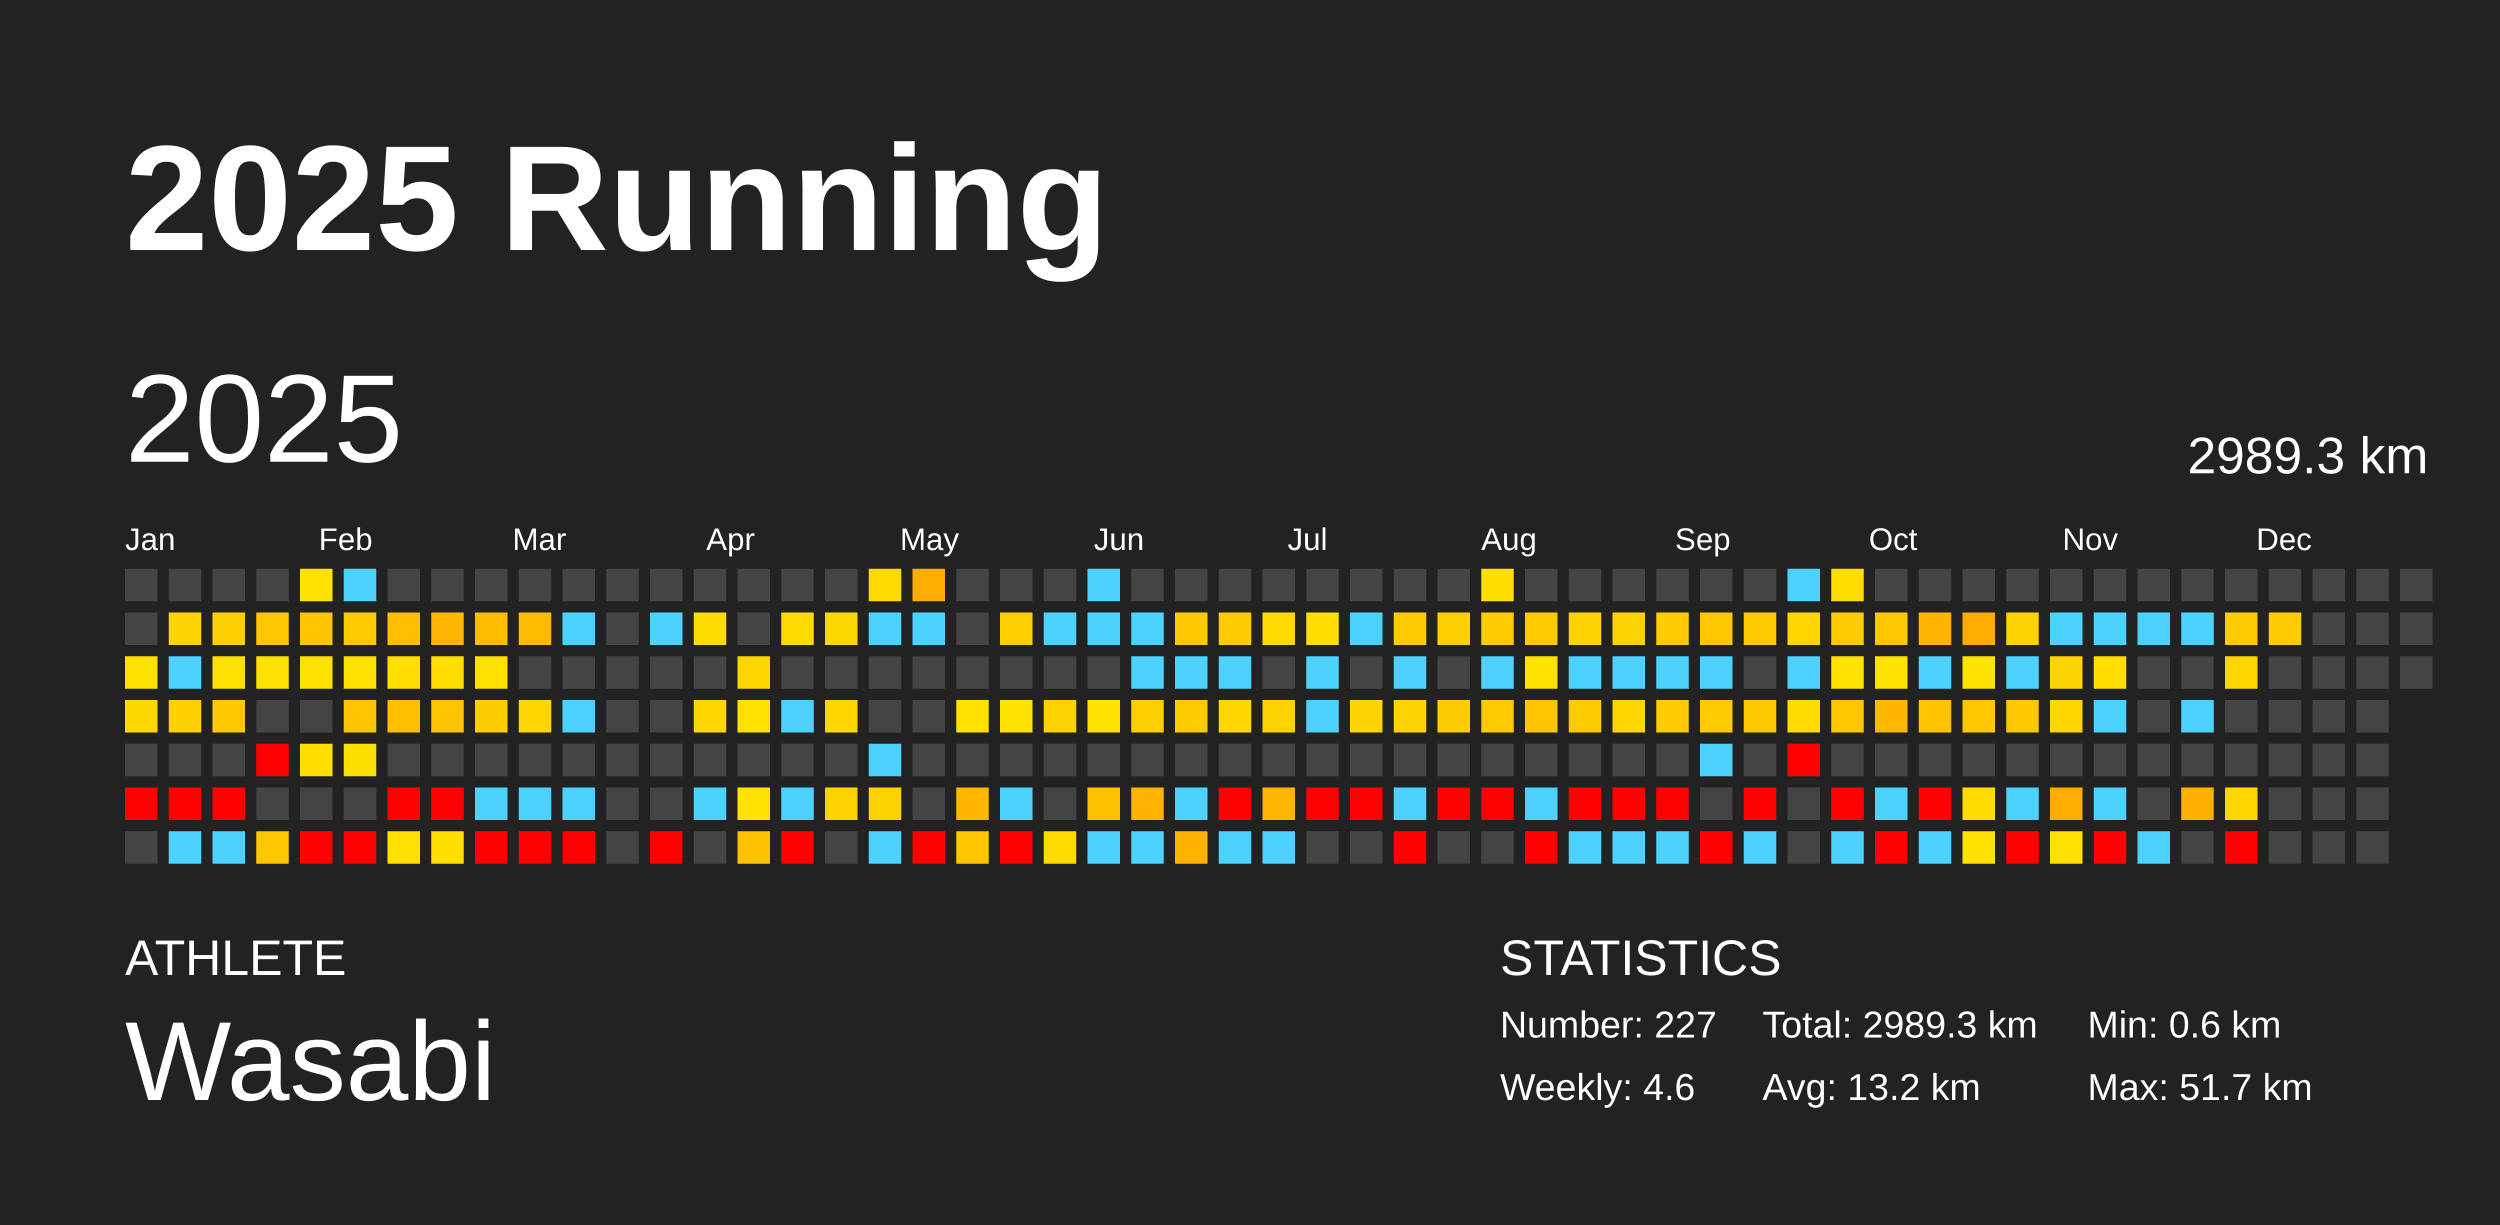
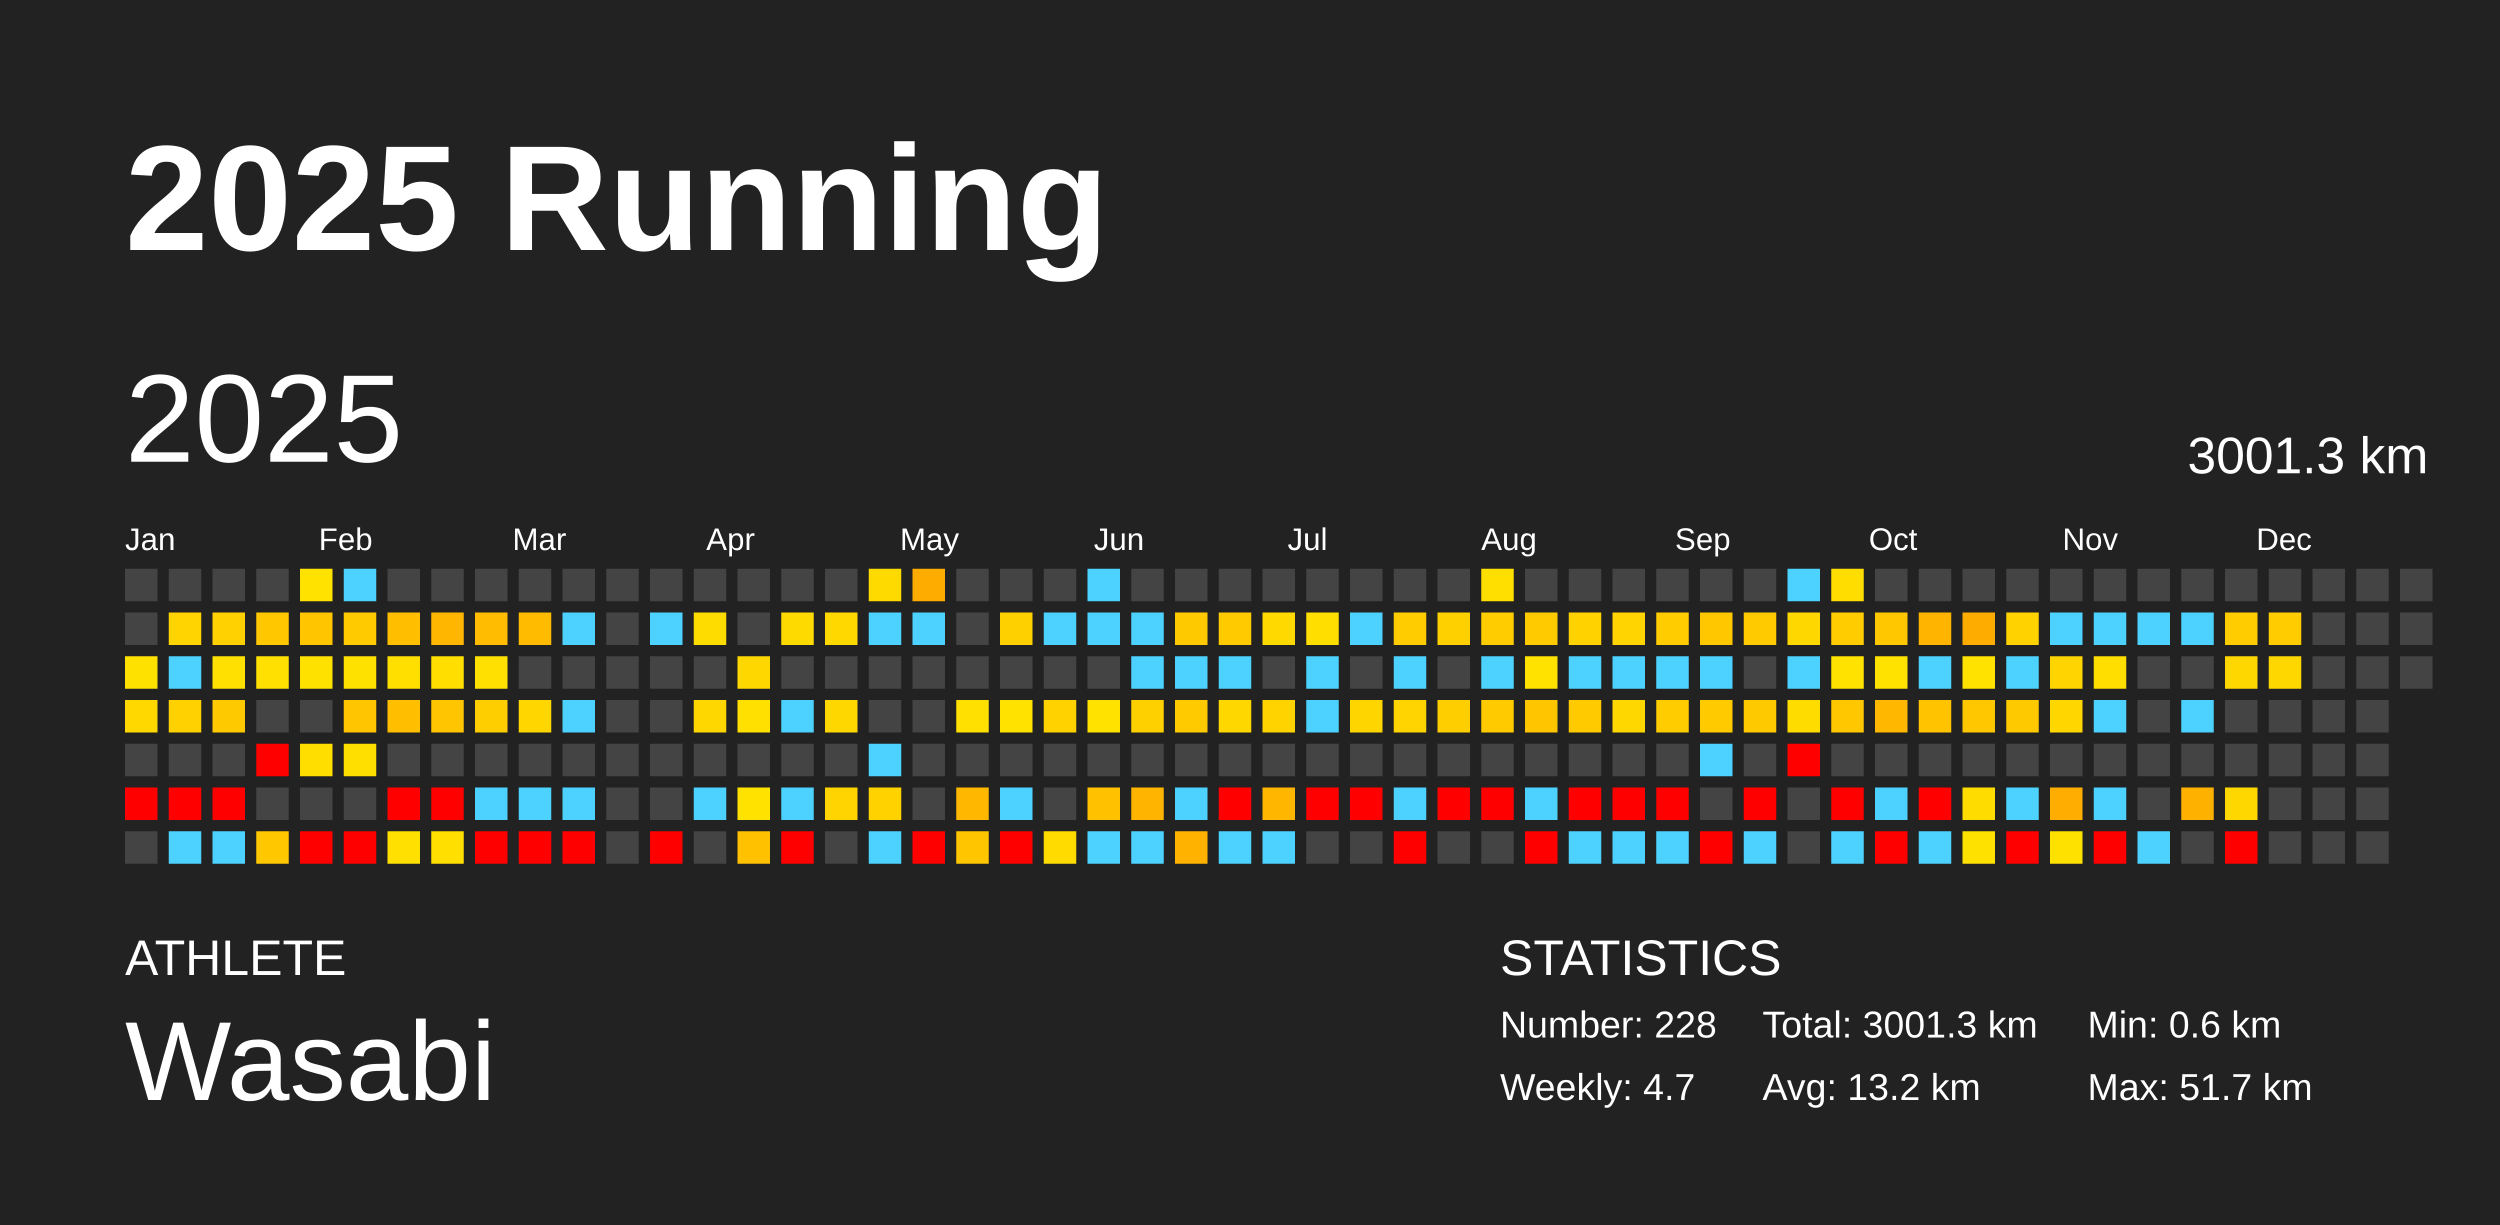
<svg xmlns="http://www.w3.org/2000/svg" baseProfile="full" height="98mm" version="1.1" viewBox="0,0,200,98" width="200mm">
  <defs />
  <rect fill="#222222" height="98" width="200" x="0" y="0" />
  <text fill="#FFFFFF" style="font-size:12px; font-family:Arial; font-weight:bold;" x="10" y="20">2025 Running</text>
  <text fill="#FFFFFF" style="font-size:4px; font-family:Arial" x="10" y="78">ATHLETE</text>
  <text fill="#FFFFFF" style="font-size:9px; font-family:Arial" x="10" y="88">Wasabi</text>
  <text fill="#FFFFFF" style="font-size:4px; font-family:Arial" x="120" y="78">STATISTICS</text>
-   <text fill="#FFFFFF" style="font-size:3px; font-family:Arial" x="120" y="83">Number: 227</text>
-   <text fill="#FFFFFF" style="font-size:3px; font-family:Arial" x="120" y="88">Weekly: 4.6</text>
-   <text fill="#FFFFFF" style="font-size:3px; font-family:Arial" x="141" y="83">Total: 2989.3 km</text>
+   <text fill="#FFFFFF" style="font-size:3px; font-family:Arial" x="120" y="83">Number: 228</text>
+   <text fill="#FFFFFF" style="font-size:3px; font-family:Arial" x="120" y="88">Weekly: 4.7</text>
+   <text fill="#FFFFFF" style="font-size:3px; font-family:Arial" x="141" y="83">Total: 3001.3 km</text>
  <text fill="#FFFFFF" style="font-size:3px; font-family:Arial" x="141" y="88">Avg: 13.2 km</text>
  <text fill="#FFFFFF" style="font-size:3px; font-family:Arial" x="167" y="83">Min: 0.6 km</text>
  <text fill="#FFFFFF" style="font-size:3px; font-family:Arial" x="167" y="88">Max: 51.7 km</text>
  <text dominant-baseline="hanging" fill="#FFFFFF" style="font-size:10.0px; font-family:Arial;" x="10" y="30">2025</text>
-   <text dominant-baseline="hanging" fill="#FFFFFF" style="font-size:4.125px; font-family:Arial;" x="175" y="35">2989.3 km</text>
+   <text dominant-baseline="hanging" fill="#FFFFFF" style="font-size:4.125px; font-family:Arial;" x="175" y="35">3001.3 km</text>
  <text fill="#FFFFFF" style="font-size:2.5px; font-family:Arial" x="10.0" y="44">Jan</text>
  <text fill="#FFFFFF" style="font-size:2.5px; font-family:Arial" x="25.5" y="44">Feb</text>
  <text fill="#FFFFFF" style="font-size:2.5px; font-family:Arial" x="41.0" y="44">Mar</text>
  <text fill="#FFFFFF" style="font-size:2.5px; font-family:Arial" x="56.5" y="44">Apr</text>
  <text fill="#FFFFFF" style="font-size:2.5px; font-family:Arial" x="72.0" y="44">May</text>
  <text fill="#FFFFFF" style="font-size:2.5px; font-family:Arial" x="87.5" y="44">Jun</text>
  <text fill="#FFFFFF" style="font-size:2.5px; font-family:Arial" x="103.0" y="44">Jul</text>
  <text fill="#FFFFFF" style="font-size:2.5px; font-family:Arial" x="118.5" y="44">Aug</text>
  <text fill="#FFFFFF" style="font-size:2.5px; font-family:Arial" x="134.0" y="44">Sep</text>
  <text fill="#FFFFFF" style="font-size:2.5px; font-family:Arial" x="149.5" y="44">Oct</text>
  <text fill="#FFFFFF" style="font-size:2.5px; font-family:Arial" x="165.0" y="44">Nov</text>
  <text fill="#FFFFFF" style="font-size:2.5px; font-family:Arial" x="180.5" y="44">Dec</text>
  <rect fill="#444444" height="2.6" width="2.6" x="10.0" y="45.5" />
  <rect fill="#444444" height="2.6" width="2.6" x="10.0" y="49.0" />
  <rect fill="#ffe100" height="2.6" width="2.6" x="10.0" y="52.5" />
  <rect fill="#ffd800" height="2.6" width="2.6" x="10.0" y="56.0" />
  <rect fill="#444444" height="2.6" width="2.6" x="10.0" y="59.5" />
  <rect fill="red" height="2.6" width="2.6" x="10.0" y="63.0" />
  <rect fill="#444444" height="2.6" width="2.6" x="10.0" y="66.5" />
  <rect fill="#444444" height="2.6" width="2.6" x="13.5" y="45.5" />
  <rect fill="#ffd400" height="2.6" width="2.6" x="13.5" y="49.0" />
  <rect fill="#4dd2ff" height="2.6" width="2.6" x="13.5" y="52.5" />
  <rect fill="#ffd100" height="2.6" width="2.6" x="13.5" y="56.0" />
  <rect fill="#444444" height="2.6" width="2.6" x="13.5" y="59.5" />
  <rect fill="red" height="2.6" width="2.6" x="13.5" y="63.0" />
  <rect fill="#4dd2ff" height="2.6" width="2.6" x="13.5" y="66.5" />
  <rect fill="#444444" height="2.6" width="2.6" x="17.0" y="45.5" />
  <rect fill="#ffd100" height="2.6" width="2.6" x="17.0" y="49.0" />
  <rect fill="#ffe000" height="2.6" width="2.6" x="17.0" y="52.5" />
  <rect fill="#ffc900" height="2.6" width="2.6" x="17.0" y="56.0" />
  <rect fill="#444444" height="2.6" width="2.6" x="17.0" y="59.5" />
  <rect fill="red" height="2.6" width="2.6" x="17.0" y="63.0" />
  <rect fill="#4dd2ff" height="2.6" width="2.6" x="17.0" y="66.5" />
  <rect fill="#444444" height="2.6" width="2.6" x="20.5" y="45.5" />
  <rect fill="#ffc700" height="2.6" width="2.6" x="20.5" y="49.0" />
  <rect fill="#ffe000" height="2.6" width="2.6" x="20.5" y="52.5" />
  <rect fill="#444444" height="2.6" width="2.6" x="20.5" y="56.0" />
  <rect fill="red" height="2.6" width="2.6" x="20.5" y="59.5" />
  <rect fill="#444444" height="2.6" width="2.6" x="20.5" y="63.0" />
  <rect fill="#ffc700" height="2.6" width="2.6" x="20.5" y="66.5" />
  <rect fill="#ffe200" height="2.6" width="2.6" x="24.0" y="45.5" />
  <rect fill="#ffc600" height="2.6" width="2.6" x="24.0" y="49.0" />
  <rect fill="#ffe100" height="2.6" width="2.6" x="24.0" y="52.5" />
  <rect fill="#444444" height="2.6" width="2.6" x="24.0" y="56.0" />
  <rect fill="#ffde00" height="2.6" width="2.6" x="24.0" y="59.5" />
  <rect fill="#444444" height="2.6" width="2.6" x="24.0" y="63.0" />
  <rect fill="red" height="2.6" width="2.6" x="24.0" y="66.5" />
  <rect fill="#4dd2ff" height="2.6" width="2.6" x="27.5" y="45.5" />
  <rect fill="#ffca00" height="2.6" width="2.6" x="27.5" y="49.0" />
  <rect fill="#ffe100" height="2.6" width="2.6" x="27.5" y="52.5" />
  <rect fill="#ffc500" height="2.6" width="2.6" x="27.5" y="56.0" />
  <rect fill="#ffdf00" height="2.6" width="2.6" x="27.5" y="59.5" />
  <rect fill="#444444" height="2.6" width="2.6" x="27.5" y="63.0" />
  <rect fill="red" height="2.6" width="2.6" x="27.5" y="66.5" />
  <rect fill="#444444" height="2.6" width="2.6" x="31.0" y="45.5" />
  <rect fill="#ffbe00" height="2.6" width="2.6" x="31.0" y="49.0" />
  <rect fill="#ffdf00" height="2.6" width="2.6" x="31.0" y="52.5" />
  <rect fill="#ffbe00" height="2.6" width="2.6" x="31.0" y="56.0" />
  <rect fill="#444444" height="2.6" width="2.6" x="31.0" y="59.5" />
  <rect fill="red" height="2.6" width="2.6" x="31.0" y="63.0" />
  <rect fill="#ffe000" height="2.6" width="2.6" x="31.0" y="66.5" />
  <rect fill="#444444" height="2.6" width="2.6" x="34.5" y="45.5" />
  <rect fill="#ffb600" height="2.6" width="2.6" x="34.5" y="49.0" />
  <rect fill="#ffde00" height="2.6" width="2.6" x="34.5" y="52.5" />
  <rect fill="#ffc500" height="2.6" width="2.6" x="34.5" y="56.0" />
  <rect fill="#444444" height="2.6" width="2.6" x="34.5" y="59.5" />
  <rect fill="red" height="2.6" width="2.6" x="34.5" y="63.0" />
  <rect fill="#ffdf00" height="2.6" width="2.6" x="34.5" y="66.5" />
  <rect fill="#444444" height="2.6" width="2.6" x="38.0" y="45.5" />
  <rect fill="#ffbc00" height="2.6" width="2.6" x="38.0" y="49.0" />
  <rect fill="#ffe000" height="2.6" width="2.6" x="38.0" y="52.5" />
  <rect fill="#ffce00" height="2.6" width="2.6" x="38.0" y="56.0" />
  <rect fill="#444444" height="2.6" width="2.6" x="38.0" y="59.5" />
  <rect fill="#4dd2ff" height="2.6" width="2.6" x="38.0" y="63.0" />
  <rect fill="red" height="2.6" width="2.6" x="38.0" y="66.5" />
  <rect fill="#444444" height="2.6" width="2.6" x="41.5" y="45.5" />
  <rect fill="#ffbb00" height="2.6" width="2.6" x="41.5" y="49.0" />
  <rect fill="#444444" height="2.6" width="2.6" x="41.5" y="52.5" />
  <rect fill="#ffd600" height="2.6" width="2.6" x="41.5" y="56.0" />
  <rect fill="#444444" height="2.6" width="2.6" x="41.5" y="59.5" />
  <rect fill="#4dd2ff" height="2.6" width="2.6" x="41.5" y="63.0" />
  <rect fill="red" height="2.6" width="2.6" x="41.5" y="66.5" />
  <rect fill="#444444" height="2.6" width="2.6" x="45.0" y="45.5" />
  <rect fill="#4dd2ff" height="2.6" width="2.6" x="45.0" y="49.0" />
  <rect fill="#444444" height="2.6" width="2.6" x="45.0" y="52.5" />
  <rect fill="#4dd2ff" height="2.6" width="2.6" x="45.0" y="56.0" />
  <rect fill="#444444" height="2.6" width="2.6" x="45.0" y="59.5" />
  <rect fill="#4dd2ff" height="2.6" width="2.6" x="45.0" y="63.0" />
  <rect fill="red" height="2.6" width="2.6" x="45.0" y="66.5" />
  <rect fill="#444444" height="2.6" width="2.6" x="48.5" y="45.5" />
  <rect fill="#444444" height="2.6" width="2.6" x="48.5" y="49.0" />
  <rect fill="#444444" height="2.6" width="2.6" x="48.5" y="52.5" />
  <rect fill="#444444" height="2.6" width="2.6" x="48.5" y="56.0" />
  <rect fill="#444444" height="2.6" width="2.6" x="48.5" y="59.5" />
  <rect fill="#444444" height="2.6" width="2.6" x="48.5" y="63.0" />
  <rect fill="#444444" height="2.6" width="2.6" x="48.5" y="66.5" />
  <rect fill="#444444" height="2.6" width="2.6" x="52.0" y="45.5" />
  <rect fill="#4dd2ff" height="2.6" width="2.6" x="52.0" y="49.0" />
  <rect fill="#444444" height="2.6" width="2.6" x="52.0" y="52.5" />
  <rect fill="#444444" height="2.6" width="2.6" x="52.0" y="56.0" />
  <rect fill="#444444" height="2.6" width="2.6" x="52.0" y="59.5" />
  <rect fill="#444444" height="2.6" width="2.6" x="52.0" y="63.0" />
  <rect fill="red" height="2.6" width="2.6" x="52.0" y="66.5" />
  <rect fill="#444444" height="2.6" width="2.6" x="55.5" y="45.5" />
  <rect fill="#ffdc00" height="2.6" width="2.6" x="55.5" y="49.0" />
  <rect fill="#444444" height="2.6" width="2.6" x="55.5" y="52.5" />
  <rect fill="#ffd700" height="2.6" width="2.6" x="55.5" y="56.0" />
  <rect fill="#444444" height="2.6" width="2.6" x="55.5" y="59.5" />
  <rect fill="#4dd2ff" height="2.6" width="2.6" x="55.5" y="63.0" />
  <rect fill="#444444" height="2.6" width="2.6" x="55.5" y="66.5" />
  <rect fill="#444444" height="2.6" width="2.6" x="59.0" y="45.5" />
  <rect fill="#444444" height="2.6" width="2.6" x="59.0" y="49.0" />
  <rect fill="#ffd700" height="2.6" width="2.6" x="59.0" y="52.5" />
  <rect fill="#ffe000" height="2.6" width="2.6" x="59.0" y="56.0" />
  <rect fill="#444444" height="2.6" width="2.6" x="59.0" y="59.5" />
  <rect fill="#ffe200" height="2.6" width="2.6" x="59.0" y="63.0" />
  <rect fill="#ffc100" height="2.6" width="2.6" x="59.0" y="66.5" />
  <rect fill="#444444" height="2.6" width="2.6" x="62.5" y="45.5" />
  <rect fill="#ffda00" height="2.6" width="2.6" x="62.5" y="49.0" />
  <rect fill="#444444" height="2.6" width="2.6" x="62.5" y="52.5" />
  <rect fill="#4dd2ff" height="2.6" width="2.6" x="62.5" y="56.0" />
  <rect fill="#444444" height="2.6" width="2.6" x="62.5" y="59.5" />
  <rect fill="#4dd2ff" height="2.6" width="2.6" x="62.5" y="63.0" />
  <rect fill="red" height="2.6" width="2.6" x="62.5" y="66.5" />
  <rect fill="#444444" height="2.6" width="2.6" x="66.0" y="45.5" />
  <rect fill="#ffd800" height="2.6" width="2.6" x="66.0" y="49.0" />
  <rect fill="#444444" height="2.6" width="2.6" x="66.0" y="52.5" />
  <rect fill="#ffd700" height="2.6" width="2.6" x="66.0" y="56.0" />
  <rect fill="#444444" height="2.6" width="2.6" x="66.0" y="59.5" />
  <rect fill="#ffd400" height="2.6" width="2.6" x="66.0" y="63.0" />
  <rect fill="#444444" height="2.6" width="2.6" x="66.0" y="66.5" />
  <rect fill="#ffda00" height="2.6" width="2.6" x="69.5" y="45.5" />
  <rect fill="#4dd2ff" height="2.6" width="2.6" x="69.5" y="49.0" />
  <rect fill="#444444" height="2.6" width="2.6" x="69.5" y="52.5" />
  <rect fill="#444444" height="2.6" width="2.6" x="69.5" y="56.0" />
  <rect fill="#4dd2ff" height="2.6" width="2.6" x="69.5" y="59.5" />
  <rect fill="#ffd200" height="2.6" width="2.6" x="69.5" y="63.0" />
  <rect fill="#4dd2ff" height="2.6" width="2.6" x="69.5" y="66.5" />
  <rect fill="#ffac00" height="2.6" width="2.6" x="73.0" y="45.5" />
  <rect fill="#4dd2ff" height="2.6" width="2.6" x="73.0" y="49.0" />
  <rect fill="#444444" height="2.6" width="2.6" x="73.0" y="52.5" />
  <rect fill="#444444" height="2.6" width="2.6" x="73.0" y="56.0" />
  <rect fill="#444444" height="2.6" width="2.6" x="73.0" y="59.5" />
  <rect fill="#444444" height="2.6" width="2.6" x="73.0" y="63.0" />
  <rect fill="red" height="2.6" width="2.6" x="73.0" y="66.5" />
  <rect fill="#444444" height="2.6" width="2.6" x="76.5" y="45.5" />
  <rect fill="#444444" height="2.6" width="2.6" x="76.5" y="49.0" />
  <rect fill="#444444" height="2.6" width="2.6" x="76.5" y="52.5" />
  <rect fill="#ffe000" height="2.6" width="2.6" x="76.5" y="56.0" />
  <rect fill="#444444" height="2.6" width="2.6" x="76.5" y="59.5" />
  <rect fill="#ffb700" height="2.6" width="2.6" x="76.5" y="63.0" />
  <rect fill="#ffc600" height="2.6" width="2.6" x="76.5" y="66.5" />
  <rect fill="#444444" height="2.6" width="2.6" x="80.0" y="45.5" />
  <rect fill="#ffd000" height="2.6" width="2.6" x="80.0" y="49.0" />
  <rect fill="#444444" height="2.6" width="2.6" x="80.0" y="52.5" />
  <rect fill="#ffe200" height="2.6" width="2.6" x="80.0" y="56.0" />
  <rect fill="#444444" height="2.6" width="2.6" x="80.0" y="59.5" />
  <rect fill="#4dd2ff" height="2.6" width="2.6" x="80.0" y="63.0" />
  <rect fill="red" height="2.6" width="2.6" x="80.0" y="66.5" />
  <rect fill="#444444" height="2.6" width="2.6" x="83.5" y="45.5" />
  <rect fill="#4dd2ff" height="2.6" width="2.6" x="83.5" y="49.0" />
  <rect fill="#444444" height="2.6" width="2.6" x="83.5" y="52.5" />
  <rect fill="#ffd200" height="2.6" width="2.6" x="83.5" y="56.0" />
  <rect fill="#444444" height="2.6" width="2.6" x="83.5" y="59.5" />
  <rect fill="#444444" height="2.6" width="2.6" x="83.5" y="63.0" />
  <rect fill="#ffdb00" height="2.6" width="2.6" x="83.5" y="66.5" />
  <rect fill="#4dd2ff" height="2.6" width="2.6" x="87.0" y="45.5" />
  <rect fill="#4dd2ff" height="2.6" width="2.6" x="87.0" y="49.0" />
  <rect fill="#444444" height="2.6" width="2.6" x="87.0" y="52.5" />
  <rect fill="#ffe200" height="2.6" width="2.6" x="87.0" y="56.0" />
  <rect fill="#444444" height="2.6" width="2.6" x="87.0" y="59.5" />
  <rect fill="#ffc100" height="2.6" width="2.6" x="87.0" y="63.0" />
  <rect fill="#4dd2ff" height="2.6" width="2.6" x="87.0" y="66.5" />
  <rect fill="#444444" height="2.6" width="2.6" x="90.5" y="45.5" />
  <rect fill="#4dd2ff" height="2.6" width="2.6" x="90.5" y="49.0" />
  <rect fill="#4dd2ff" height="2.6" width="2.6" x="90.5" y="52.5" />
  <rect fill="#ffd000" height="2.6" width="2.6" x="90.5" y="56.0" />
  <rect fill="#444444" height="2.6" width="2.6" x="90.5" y="59.5" />
  <rect fill="#ffb400" height="2.6" width="2.6" x="90.5" y="63.0" />
  <rect fill="#4dd2ff" height="2.6" width="2.6" x="90.5" y="66.5" />
  <rect fill="#444444" height="2.6" width="2.6" x="94.0" y="45.5" />
  <rect fill="#ffc900" height="2.6" width="2.6" x="94.0" y="49.0" />
  <rect fill="#4dd2ff" height="2.6" width="2.6" x="94.0" y="52.5" />
  <rect fill="#ffcb00" height="2.6" width="2.6" x="94.0" y="56.0" />
  <rect fill="#444444" height="2.6" width="2.6" x="94.0" y="59.5" />
  <rect fill="#4dd2ff" height="2.6" width="2.6" x="94.0" y="63.0" />
  <rect fill="#ffb300" height="2.6" width="2.6" x="94.0" y="66.5" />
  <rect fill="#444444" height="2.6" width="2.6" x="97.5" y="45.5" />
  <rect fill="#ffca00" height="2.6" width="2.6" x="97.5" y="49.0" />
  <rect fill="#4dd2ff" height="2.6" width="2.6" x="97.5" y="52.5" />
  <rect fill="#ffd700" height="2.6" width="2.6" x="97.5" y="56.0" />
  <rect fill="#444444" height="2.6" width="2.6" x="97.5" y="59.5" />
  <rect fill="red" height="2.6" width="2.6" x="97.5" y="63.0" />
  <rect fill="#4dd2ff" height="2.6" width="2.6" x="97.5" y="66.5" />
  <rect fill="#444444" height="2.6" width="2.6" x="101.0" y="45.5" />
  <rect fill="#ffd900" height="2.6" width="2.6" x="101.0" y="49.0" />
  <rect fill="#444444" height="2.6" width="2.6" x="101.0" y="52.5" />
  <rect fill="#ffd300" height="2.6" width="2.6" x="101.0" y="56.0" />
  <rect fill="#444444" height="2.6" width="2.6" x="101.0" y="59.5" />
  <rect fill="#ffb600" height="2.6" width="2.6" x="101.0" y="63.0" />
  <rect fill="#4dd2ff" height="2.6" width="2.6" x="101.0" y="66.5" />
  <rect fill="#444444" height="2.6" width="2.6" x="104.5" y="45.5" />
  <rect fill="#ffde00" height="2.6" width="2.6" x="104.5" y="49.0" />
  <rect fill="#4dd2ff" height="2.6" width="2.6" x="104.5" y="52.5" />
  <rect fill="#4dd2ff" height="2.6" width="2.6" x="104.5" y="56.0" />
  <rect fill="#444444" height="2.6" width="2.6" x="104.5" y="59.5" />
  <rect fill="red" height="2.6" width="2.6" x="104.5" y="63.0" />
  <rect fill="#444444" height="2.6" width="2.6" x="104.5" y="66.5" />
  <rect fill="#444444" height="2.6" width="2.6" x="108.0" y="45.5" />
  <rect fill="#4dd2ff" height="2.6" width="2.6" x="108.0" y="49.0" />
  <rect fill="#444444" height="2.6" width="2.6" x="108.0" y="52.5" />
  <rect fill="#ffd500" height="2.6" width="2.6" x="108.0" y="56.0" />
  <rect fill="#444444" height="2.6" width="2.6" x="108.0" y="59.5" />
  <rect fill="red" height="2.6" width="2.6" x="108.0" y="63.0" />
  <rect fill="#444444" height="2.6" width="2.6" x="108.0" y="66.5" />
  <rect fill="#444444" height="2.6" width="2.6" x="111.5" y="45.5" />
  <rect fill="#ffcc00" height="2.6" width="2.6" x="111.5" y="49.0" />
  <rect fill="#4dd2ff" height="2.6" width="2.6" x="111.5" y="52.5" />
  <rect fill="#ffd400" height="2.6" width="2.6" x="111.5" y="56.0" />
  <rect fill="#444444" height="2.6" width="2.6" x="111.5" y="59.5" />
  <rect fill="#4dd2ff" height="2.6" width="2.6" x="111.5" y="63.0" />
  <rect fill="red" height="2.6" width="2.6" x="111.5" y="66.5" />
  <rect fill="#444444" height="2.6" width="2.6" x="115.0" y="45.5" />
  <rect fill="#ffd000" height="2.6" width="2.6" x="115.0" y="49.0" />
  <rect fill="#444444" height="2.6" width="2.6" x="115.0" y="52.5" />
  <rect fill="#ffce00" height="2.6" width="2.6" x="115.0" y="56.0" />
  <rect fill="#444444" height="2.6" width="2.6" x="115.0" y="59.5" />
  <rect fill="red" height="2.6" width="2.6" x="115.0" y="63.0" />
  <rect fill="#444444" height="2.6" width="2.6" x="115.0" y="66.5" />
  <rect fill="#ffdf00" height="2.6" width="2.6" x="118.5" y="45.5" />
  <rect fill="#ffcc00" height="2.6" width="2.6" x="118.5" y="49.0" />
  <rect fill="#4dd2ff" height="2.6" width="2.6" x="118.5" y="52.5" />
  <rect fill="#ffca00" height="2.6" width="2.6" x="118.5" y="56.0" />
  <rect fill="#444444" height="2.6" width="2.6" x="118.5" y="59.5" />
  <rect fill="red" height="2.6" width="2.6" x="118.5" y="63.0" />
  <rect fill="#444444" height="2.6" width="2.6" x="118.5" y="66.5" />
  <rect fill="#444444" height="2.6" width="2.6" x="122.0" y="45.5" />
  <rect fill="#ffcb00" height="2.6" width="2.6" x="122.0" y="49.0" />
  <rect fill="#ffe200" height="2.6" width="2.6" x="122.0" y="52.5" />
  <rect fill="#ffc600" height="2.6" width="2.6" x="122.0" y="56.0" />
  <rect fill="#444444" height="2.6" width="2.6" x="122.0" y="59.5" />
  <rect fill="#4dd2ff" height="2.6" width="2.6" x="122.0" y="63.0" />
  <rect fill="red" height="2.6" width="2.6" x="122.0" y="66.5" />
  <rect fill="#444444" height="2.6" width="2.6" x="125.5" y="45.5" />
  <rect fill="#ffd200" height="2.6" width="2.6" x="125.5" y="49.0" />
  <rect fill="#4dd2ff" height="2.6" width="2.6" x="125.5" y="52.5" />
  <rect fill="#ffca00" height="2.6" width="2.6" x="125.5" y="56.0" />
  <rect fill="#444444" height="2.6" width="2.6" x="125.5" y="59.5" />
  <rect fill="red" height="2.6" width="2.6" x="125.5" y="63.0" />
  <rect fill="#4dd2ff" height="2.6" width="2.6" x="125.5" y="66.5" />
  <rect fill="#444444" height="2.6" width="2.6" x="129.0" y="45.5" />
  <rect fill="#ffd400" height="2.6" width="2.6" x="129.0" y="49.0" />
  <rect fill="#4dd2ff" height="2.6" width="2.6" x="129.0" y="52.5" />
  <rect fill="#ffd700" height="2.6" width="2.6" x="129.0" y="56.0" />
  <rect fill="#444444" height="2.6" width="2.6" x="129.0" y="59.5" />
  <rect fill="red" height="2.6" width="2.6" x="129.0" y="63.0" />
  <rect fill="#4dd2ff" height="2.6" width="2.6" x="129.0" y="66.5" />
  <rect fill="#444444" height="2.6" width="2.6" x="132.5" y="45.5" />
  <rect fill="#ffcc00" height="2.6" width="2.6" x="132.5" y="49.0" />
  <rect fill="#4dd2ff" height="2.6" width="2.6" x="132.5" y="52.5" />
  <rect fill="#ffcc00" height="2.6" width="2.6" x="132.5" y="56.0" />
  <rect fill="#444444" height="2.6" width="2.6" x="132.5" y="59.5" />
  <rect fill="red" height="2.6" width="2.6" x="132.5" y="63.0" />
  <rect fill="#4dd2ff" height="2.6" width="2.6" x="132.5" y="66.5" />
  <rect fill="#444444" height="2.6" width="2.6" x="136.0" y="45.5" />
  <rect fill="#ffc700" height="2.6" width="2.6" x="136.0" y="49.0" />
  <rect fill="#4dd2ff" height="2.6" width="2.6" x="136.0" y="52.5" />
  <rect fill="#ffca00" height="2.6" width="2.6" x="136.0" y="56.0" />
  <rect fill="#4dd2ff" height="2.6" width="2.6" x="136.0" y="59.5" />
  <rect fill="#444444" height="2.6" width="2.6" x="136.0" y="63.0" />
  <rect fill="red" height="2.6" width="2.6" x="136.0" y="66.5" />
  <rect fill="#444444" height="2.6" width="2.6" x="139.5" y="45.5" />
  <rect fill="#ffcb00" height="2.6" width="2.6" x="139.5" y="49.0" />
  <rect fill="#444444" height="2.6" width="2.6" x="139.5" y="52.5" />
  <rect fill="#ffc900" height="2.6" width="2.6" x="139.5" y="56.0" />
  <rect fill="#444444" height="2.6" width="2.6" x="139.5" y="59.5" />
  <rect fill="red" height="2.6" width="2.6" x="139.5" y="63.0" />
  <rect fill="#4dd2ff" height="2.6" width="2.6" x="139.5" y="66.5" />
  <rect fill="#4dd2ff" height="2.6" width="2.6" x="143.0" y="45.5" />
  <rect fill="#ffd700" height="2.6" width="2.6" x="143.0" y="49.0" />
  <rect fill="#4dd2ff" height="2.6" width="2.6" x="143.0" y="52.5" />
  <rect fill="#ffdc00" height="2.6" width="2.6" x="143.0" y="56.0" />
  <rect fill="red" height="2.6" width="2.6" x="143.0" y="59.5" />
  <rect fill="#444444" height="2.6" width="2.6" x="143.0" y="63.0" />
  <rect fill="#444444" height="2.6" width="2.6" x="143.0" y="66.5" />
  <rect fill="#ffdd00" height="2.6" width="2.6" x="146.5" y="45.5" />
  <rect fill="#ffcc00" height="2.6" width="2.6" x="146.5" y="49.0" />
  <rect fill="#ffe200" height="2.6" width="2.6" x="146.5" y="52.5" />
  <rect fill="#ffc700" height="2.6" width="2.6" x="146.5" y="56.0" />
  <rect fill="#444444" height="2.6" width="2.6" x="146.5" y="59.5" />
  <rect fill="red" height="2.6" width="2.6" x="146.5" y="63.0" />
  <rect fill="#4dd2ff" height="2.6" width="2.6" x="146.5" y="66.5" />
  <rect fill="#444444" height="2.6" width="2.6" x="150.0" y="45.5" />
  <rect fill="#ffc700" height="2.6" width="2.6" x="150.0" y="49.0" />
  <rect fill="#ffe200" height="2.6" width="2.6" x="150.0" y="52.5" />
  <rect fill="#ffb700" height="2.6" width="2.6" x="150.0" y="56.0" />
  <rect fill="#444444" height="2.6" width="2.6" x="150.0" y="59.5" />
  <rect fill="#4dd2ff" height="2.6" width="2.6" x="150.0" y="63.0" />
  <rect fill="red" height="2.6" width="2.6" x="150.0" y="66.5" />
  <rect fill="#444444" height="2.6" width="2.6" x="153.5" y="45.5" />
  <rect fill="#ffb500" height="2.6" width="2.6" x="153.5" y="49.0" />
  <rect fill="#4dd2ff" height="2.6" width="2.6" x="153.5" y="52.5" />
  <rect fill="#ffc300" height="2.6" width="2.6" x="153.5" y="56.0" />
  <rect fill="#444444" height="2.6" width="2.6" x="153.5" y="59.5" />
  <rect fill="red" height="2.6" width="2.6" x="153.5" y="63.0" />
  <rect fill="#4dd2ff" height="2.6" width="2.6" x="153.5" y="66.5" />
  <rect fill="#444444" height="2.6" width="2.6" x="157.0" y="45.5" />
  <rect fill="#ffac00" height="2.6" width="2.6" x="157.0" y="49.0" />
  <rect fill="#ffe200" height="2.6" width="2.6" x="157.0" y="52.5" />
  <rect fill="#ffc700" height="2.6" width="2.6" x="157.0" y="56.0" />
  <rect fill="#444444" height="2.6" width="2.6" x="157.0" y="59.5" />
  <rect fill="#ffdc00" height="2.6" width="2.6" x="157.0" y="63.0" />
  <rect fill="#ffe100" height="2.6" width="2.6" x="157.0" y="66.5" />
  <rect fill="#444444" height="2.6" width="2.6" x="160.5" y="45.5" />
  <rect fill="#ffd200" height="2.6" width="2.6" x="160.5" y="49.0" />
  <rect fill="#4dd2ff" height="2.6" width="2.6" x="160.5" y="52.5" />
  <rect fill="#ffc900" height="2.6" width="2.6" x="160.5" y="56.0" />
  <rect fill="#444444" height="2.6" width="2.6" x="160.5" y="59.5" />
  <rect fill="#4dd2ff" height="2.6" width="2.6" x="160.5" y="63.0" />
  <rect fill="red" height="2.6" width="2.6" x="160.5" y="66.5" />
  <rect fill="#444444" height="2.6" width="2.6" x="164.0" y="45.5" />
  <rect fill="#4dd2ff" height="2.6" width="2.6" x="164.0" y="49.0" />
  <rect fill="#ffd400" height="2.6" width="2.6" x="164.0" y="52.5" />
  <rect fill="#ffd600" height="2.6" width="2.6" x="164.0" y="56.0" />
  <rect fill="#444444" height="2.6" width="2.6" x="164.0" y="59.5" />
  <rect fill="#ffad00" height="2.6" width="2.6" x="164.0" y="63.0" />
  <rect fill="#ffe100" height="2.6" width="2.6" x="164.0" y="66.5" />
  <rect fill="#444444" height="2.6" width="2.6" x="167.5" y="45.5" />
  <rect fill="#4dd2ff" height="2.6" width="2.6" x="167.5" y="49.0" />
  <rect fill="#ffde00" height="2.6" width="2.6" x="167.5" y="52.5" />
  <rect fill="#4dd2ff" height="2.6" width="2.6" x="167.5" y="56.0" />
  <rect fill="#444444" height="2.6" width="2.6" x="167.5" y="59.5" />
  <rect fill="#4dd2ff" height="2.6" width="2.6" x="167.5" y="63.0" />
  <rect fill="red" height="2.6" width="2.6" x="167.5" y="66.5" />
  <rect fill="#444444" height="2.6" width="2.6" x="171.0" y="45.5" />
  <rect fill="#4dd2ff" height="2.6" width="2.6" x="171.0" y="49.0" />
  <rect fill="#444444" height="2.6" width="2.6" x="171.0" y="52.5" />
  <rect fill="#444444" height="2.6" width="2.6" x="171.0" y="56.0" />
  <rect fill="#444444" height="2.6" width="2.6" x="171.0" y="59.5" />
  <rect fill="#444444" height="2.6" width="2.6" x="171.0" y="63.0" />
  <rect fill="#4dd2ff" height="2.6" width="2.6" x="171.0" y="66.5" />
  <rect fill="#444444" height="2.6" width="2.6" x="174.5" y="45.5" />
  <rect fill="#4dd2ff" height="2.6" width="2.6" x="174.5" y="49.0" />
  <rect fill="#444444" height="2.6" width="2.6" x="174.5" y="52.5" />
  <rect fill="#4dd2ff" height="2.6" width="2.6" x="174.5" y="56.0" />
  <rect fill="#444444" height="2.6" width="2.6" x="174.5" y="59.5" />
  <rect fill="#ffb100" height="2.6" width="2.6" x="174.5" y="63.0" />
  <rect fill="#444444" height="2.6" width="2.6" x="174.5" y="66.5" />
  <rect fill="#444444" height="2.6" width="2.6" x="178.0" y="45.5" />
  <rect fill="#ffcc00" height="2.6" width="2.6" x="178.0" y="49.0" />
  <rect fill="#ffd700" height="2.6" width="2.6" x="178.0" y="52.5" />
  <rect fill="#444444" height="2.6" width="2.6" x="178.0" y="56.0" />
  <rect fill="#444444" height="2.6" width="2.6" x="178.0" y="59.5" />
  <rect fill="#ffd700" height="2.6" width="2.6" x="178.0" y="63.0" />
  <rect fill="red" height="2.6" width="2.6" x="178.0" y="66.5" />
  <rect fill="#444444" height="2.6" width="2.6" x="181.5" y="45.5" />
  <rect fill="#ffcc00" height="2.6" width="2.6" x="181.5" y="49.0" />
-   <rect fill="#444444" height="2.6" width="2.6" x="181.5" y="52.5" />
+   <rect fill="#ffd700" height="2.6" width="2.6" x="181.5" y="52.5" />
  <rect fill="#444444" height="2.6" width="2.6" x="181.5" y="56.0" />
  <rect fill="#444444" height="2.6" width="2.6" x="181.5" y="59.5" />
  <rect fill="#444444" height="2.6" width="2.6" x="181.5" y="63.0" />
  <rect fill="#444444" height="2.6" width="2.6" x="181.5" y="66.5" />
  <rect fill="#444444" height="2.6" width="2.6" x="185.0" y="45.5" />
  <rect fill="#444444" height="2.6" width="2.6" x="185.0" y="49.0" />
  <rect fill="#444444" height="2.6" width="2.6" x="185.0" y="52.5" />
  <rect fill="#444444" height="2.6" width="2.6" x="185.0" y="56.0" />
  <rect fill="#444444" height="2.6" width="2.6" x="185.0" y="59.5" />
  <rect fill="#444444" height="2.6" width="2.6" x="185.0" y="63.0" />
  <rect fill="#444444" height="2.6" width="2.6" x="185.0" y="66.5" />
  <rect fill="#444444" height="2.6" width="2.6" x="188.5" y="45.5" />
  <rect fill="#444444" height="2.6" width="2.6" x="188.5" y="49.0" />
  <rect fill="#444444" height="2.6" width="2.6" x="188.5" y="52.5" />
  <rect fill="#444444" height="2.6" width="2.6" x="188.5" y="56.0" />
  <rect fill="#444444" height="2.6" width="2.6" x="188.5" y="59.5" />
  <rect fill="#444444" height="2.6" width="2.6" x="188.5" y="63.0" />
  <rect fill="#444444" height="2.6" width="2.6" x="188.5" y="66.5" />
  <rect fill="#444444" height="2.6" width="2.6" x="192.0" y="45.5" />
  <rect fill="#444444" height="2.6" width="2.6" x="192.0" y="49.0" />
  <rect fill="#444444" height="2.6" width="2.6" x="192.0" y="52.5" />
</svg>
